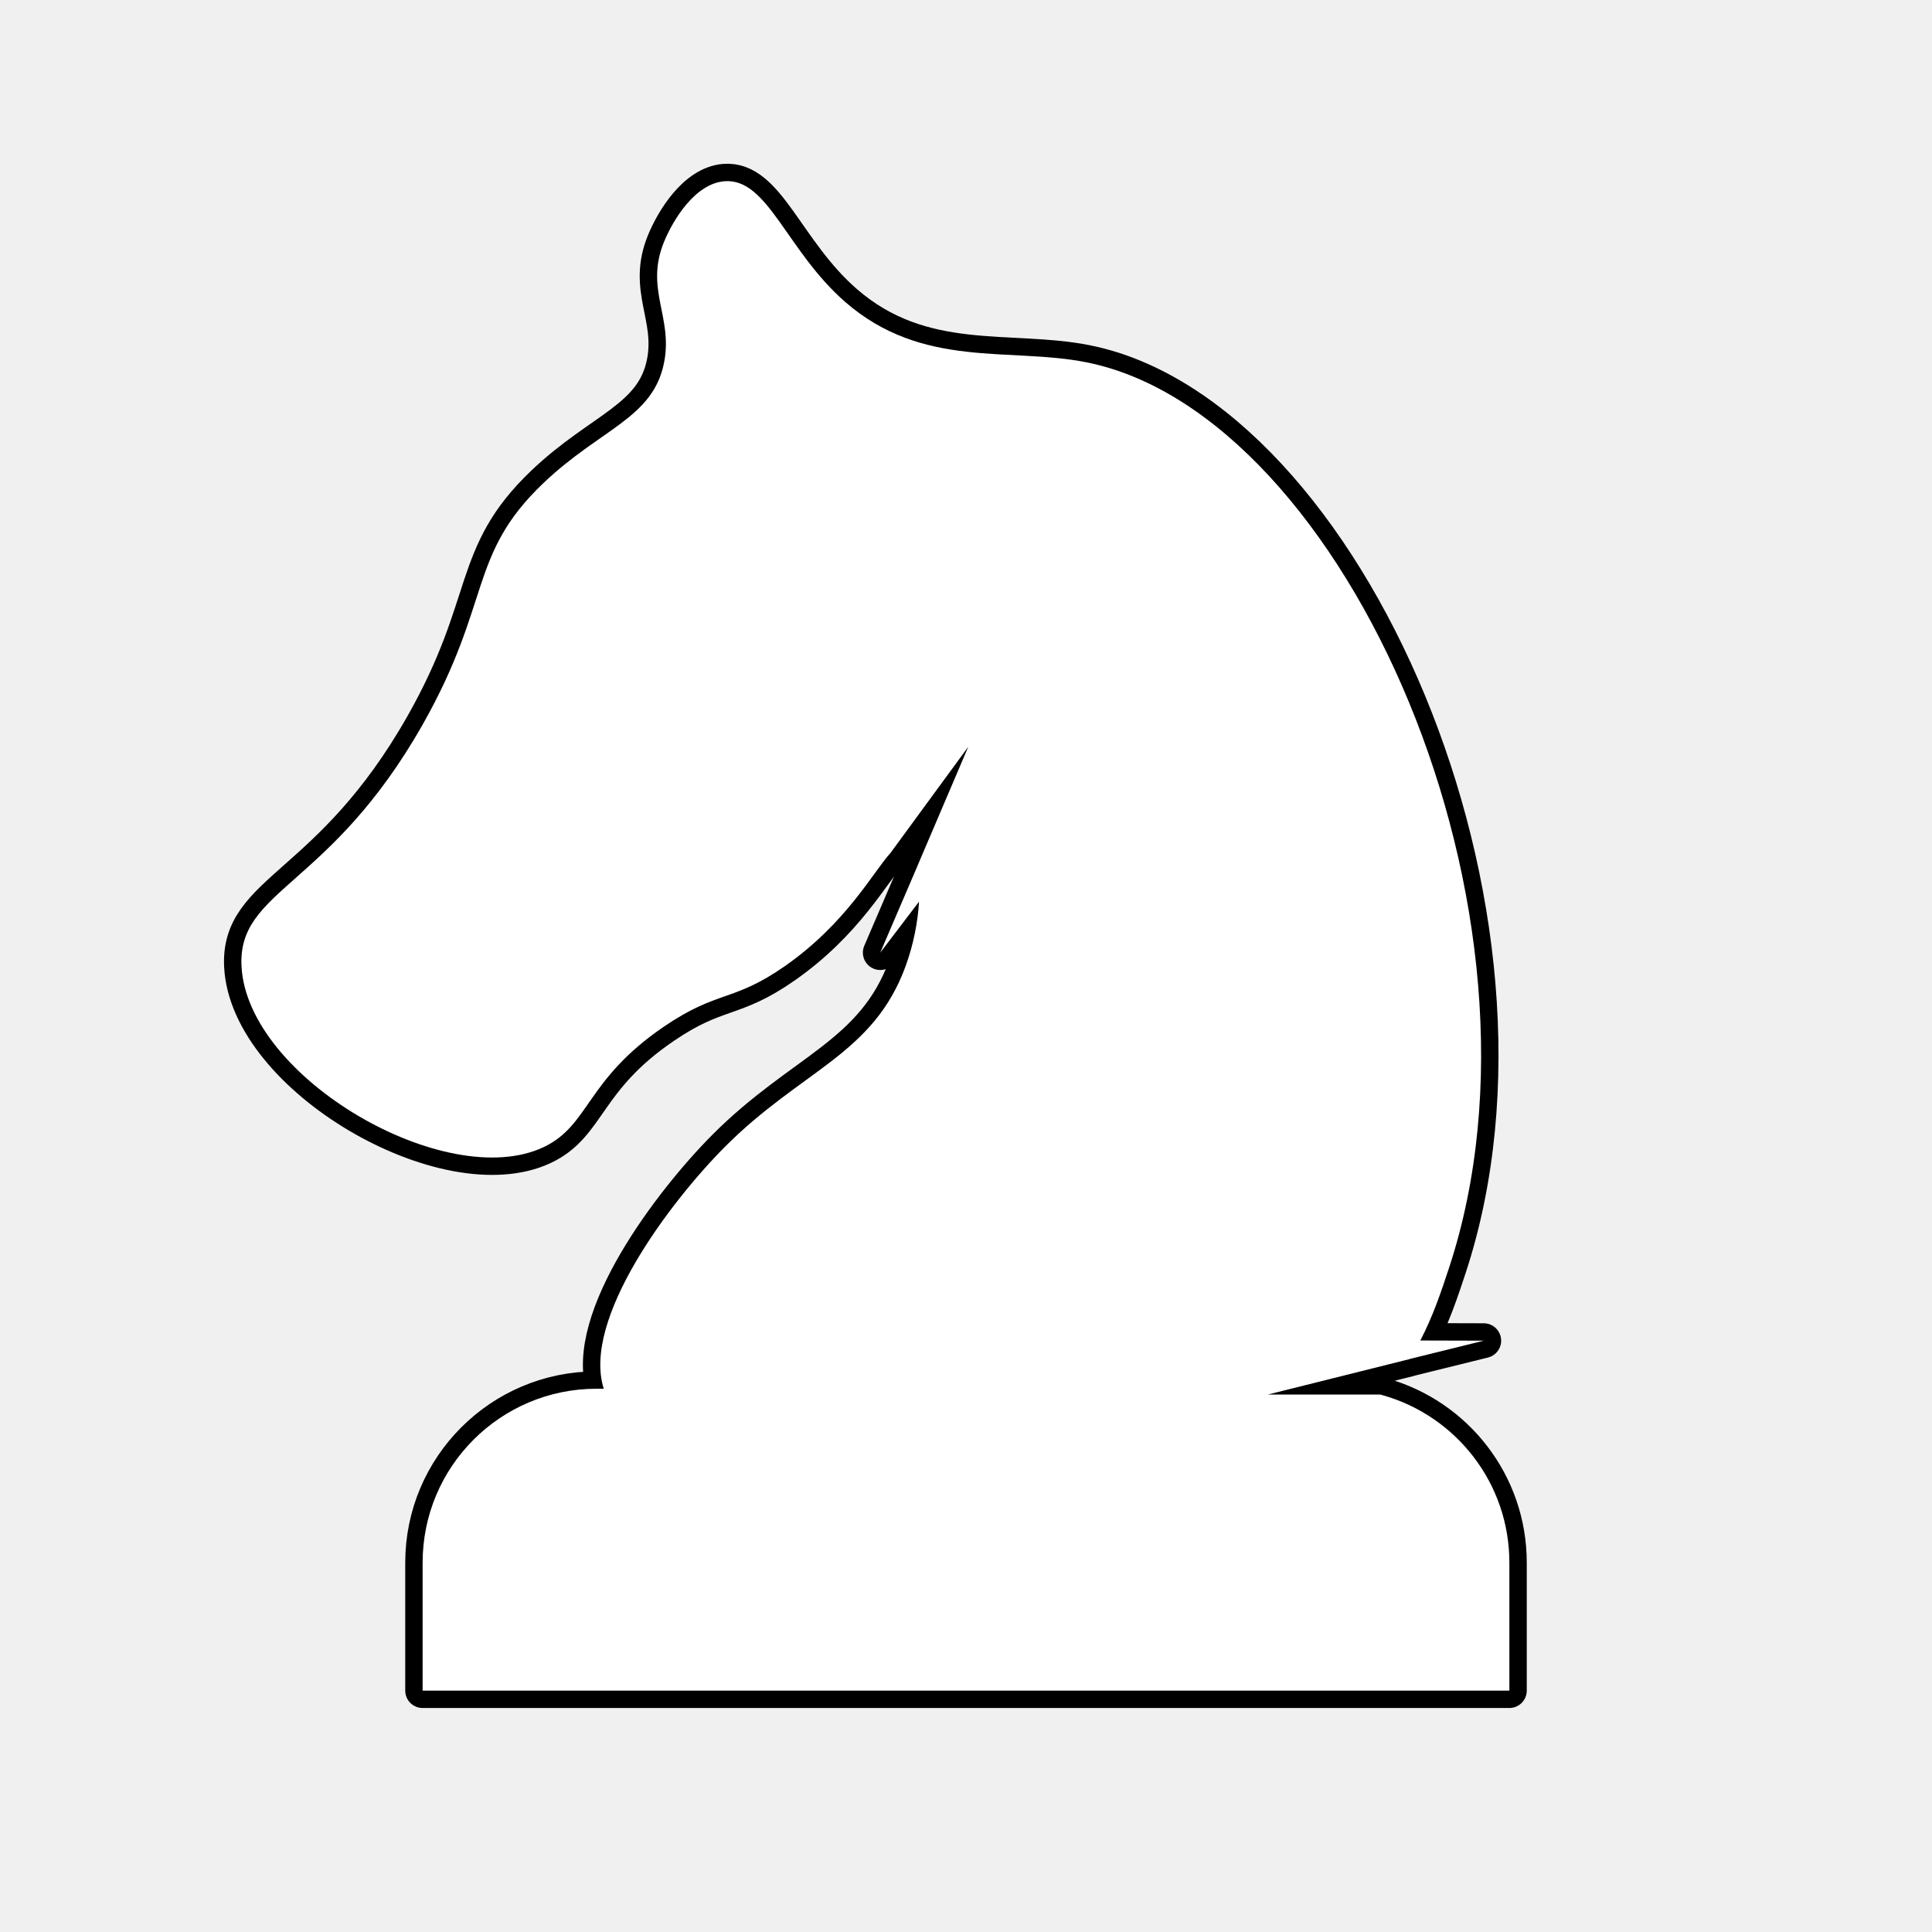
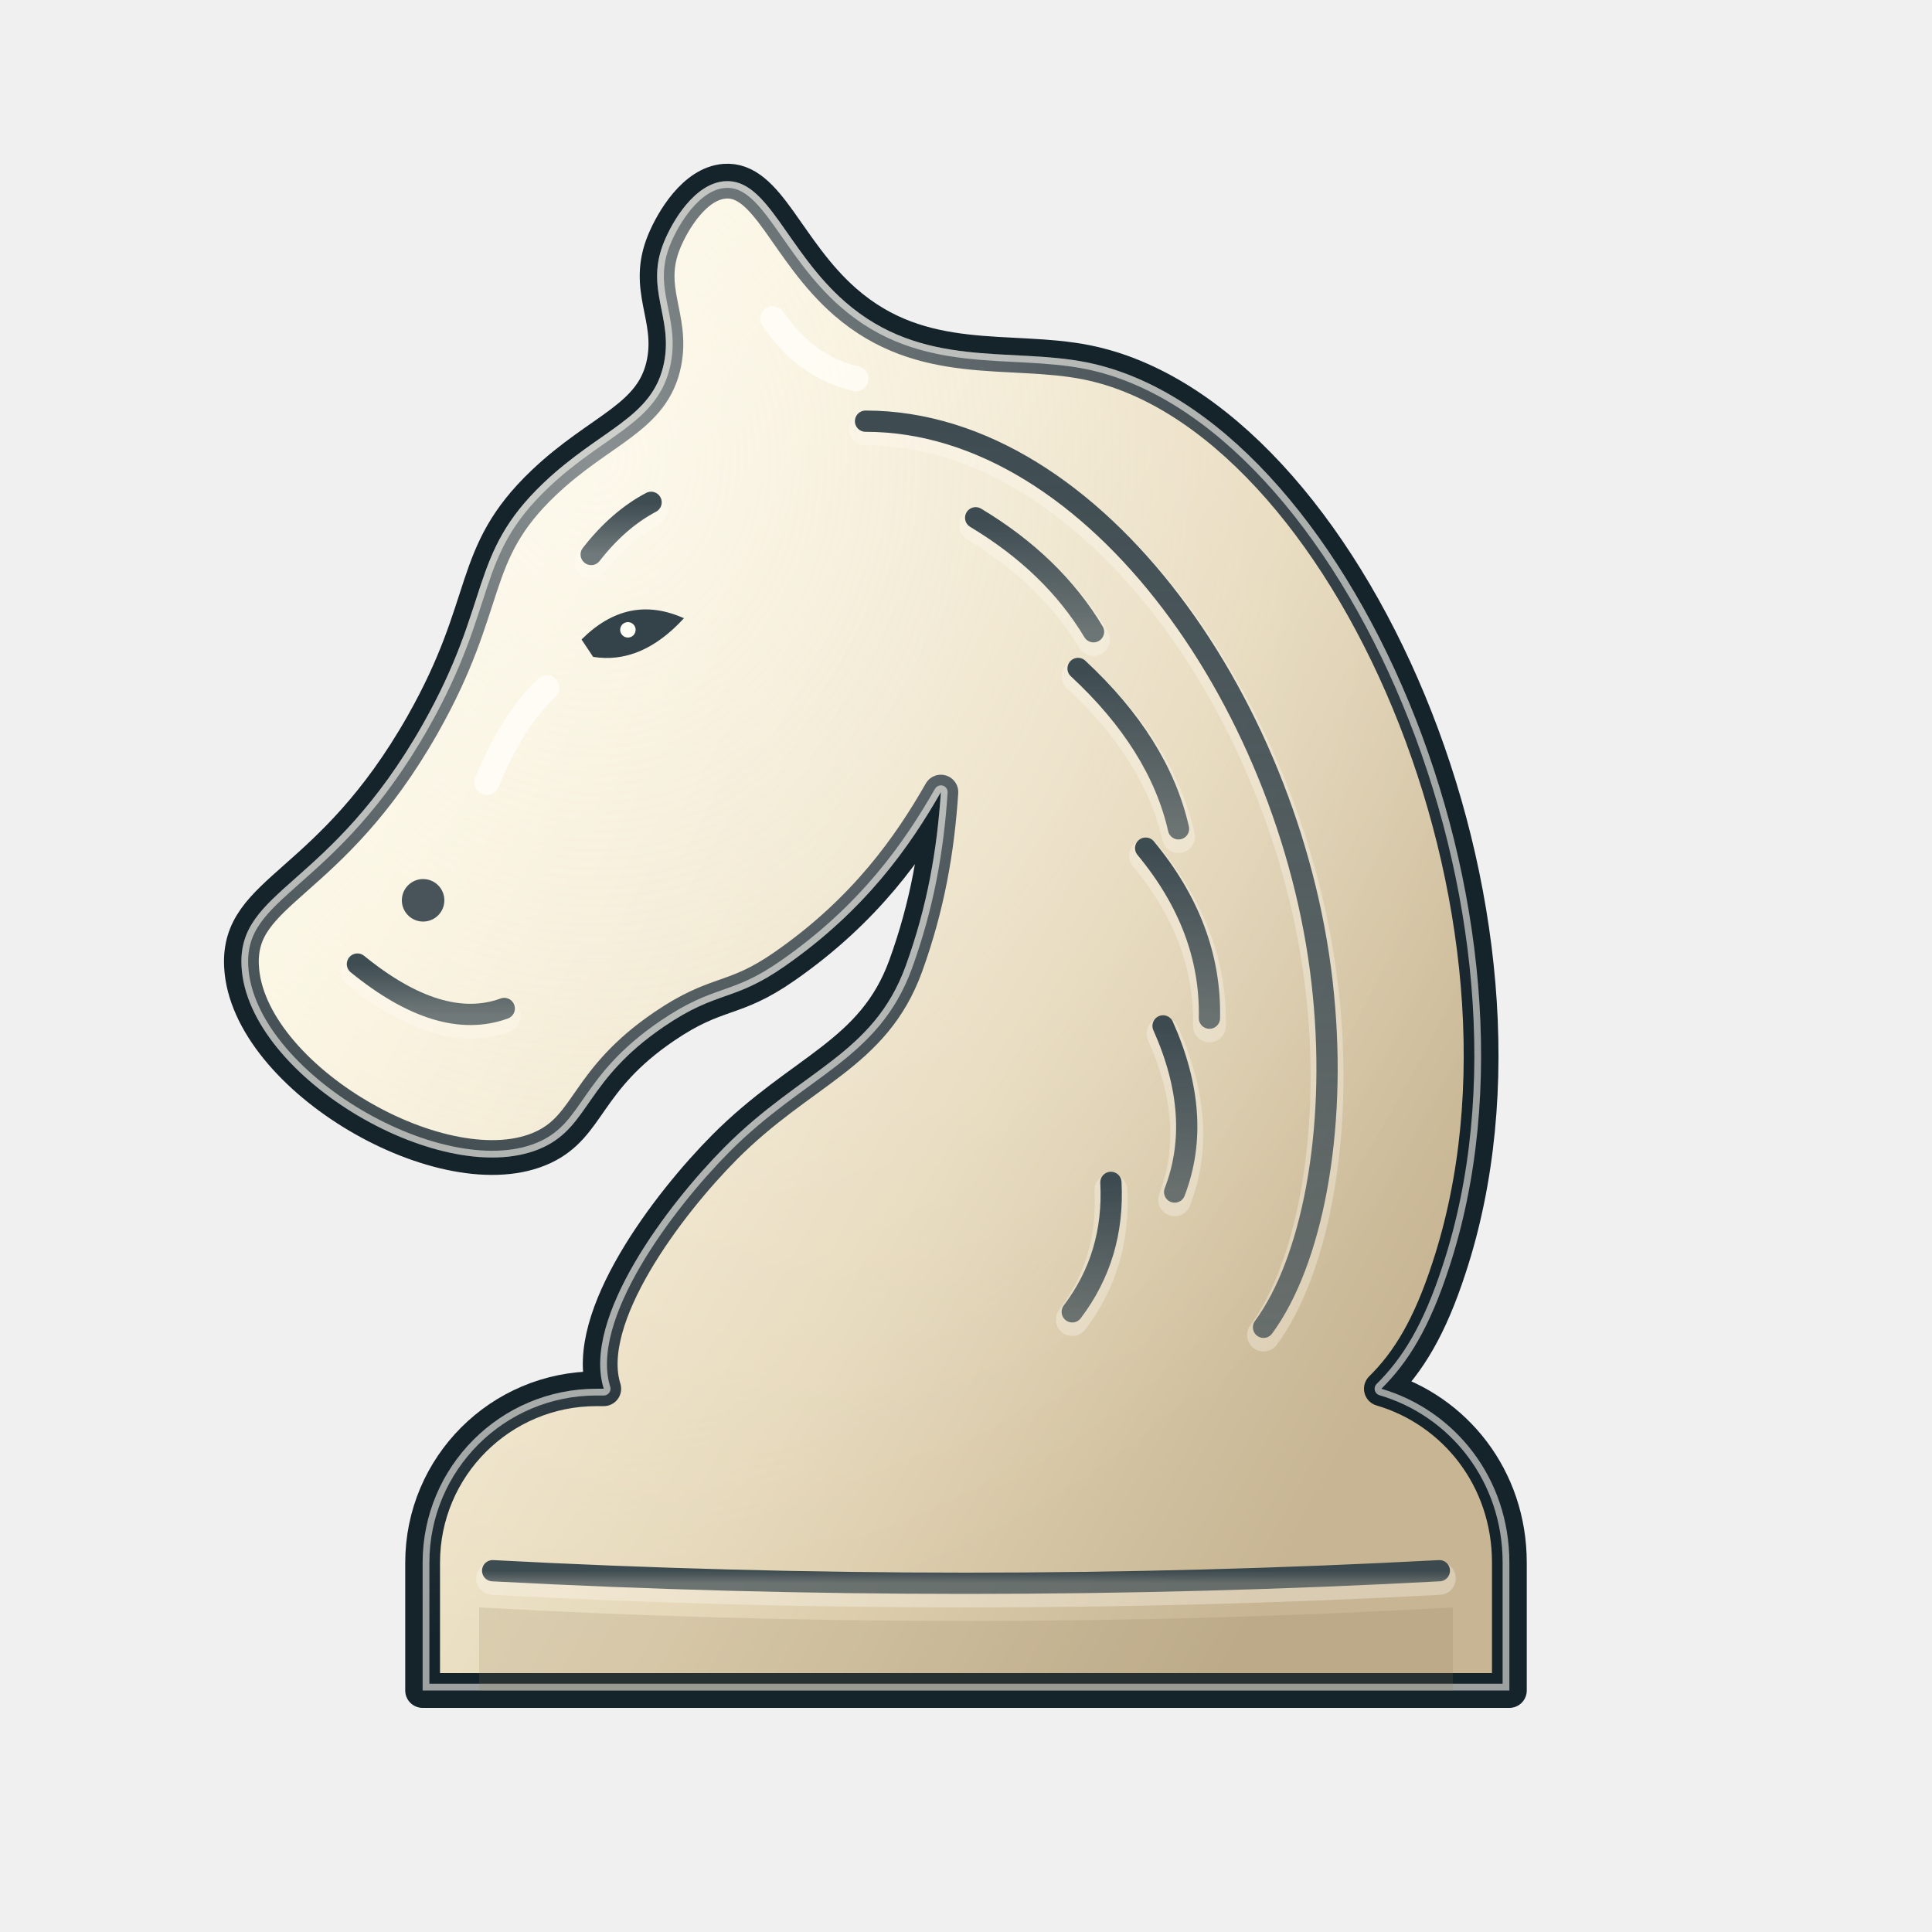
- <svg xmlns="http://www.w3.org/2000/svg" viewBox="0 0 1000 1000" x="0px" y="0px">
-   <defs id="defs1">
-     <style id="style1">.cls-1{fill:none;}.cls-2{clip-path:url(#a);}</style>
-     <clipPath id="a">
-       <rect class="cls-1" x="-2217.87" y="256.91" width="937.5" height="937.5" id="rect1" />
+ <svg xmlns="http://www.w3.org/2000/svg" viewBox="0 0 1000 1000" role="img" aria-labelledby="sculpted-wn-title sculpted-wn-desc">
+   <defs>
+     <linearGradient id="sculpted-wn-body" x1="0" y1="0" x2="1" y2="0.65">
+       <stop offset="0" stop-color="#fffef5" />
+       <stop offset=".3" stop-color="#f9f2dc" />
+       <stop offset=".68" stop-color="#e5d7b8" />
+       <stop offset="1" stop-color="#c7b593" />
+     </linearGradient>
+     <radialGradient id="sculpted-wn-light" cx=".28" cy=".18" r=".8">
+       <stop stop-color="#fffef8" stop-opacity=".5" />
+       <stop offset="1" stop-color="#fffef8" stop-opacity="0" />
+     </radialGradient>
+     <linearGradient id="sculpted-wn-groove" x1="0" y1="0" x2="0" y2="1">
+       <stop stop-color="#34434a" stop-opacity=".95" />
+       <stop offset="1" stop-color="#34434a" stop-opacity=".7" />
+     </linearGradient>
+     <clipPath id="sculpted-wn-clip">
+       <path d="M218.75 875V808.81C218.75 759.11 259.04 718.81 308.75 718.81H312.5C301 682 346 623 375 593.81C414.89 553.7 452.02 545.95 468.75 500.06C480 469 485 440 487 410C471 438 448 471 406.25 500.06C379.41 518.82 371.71 512.29 343.75 531.31C302.98 559.05 305.28 582.52 281.25 593.81C230.85 617.49 127.85 557.85 125 500.06C123.03 460.15 170.73 459.77 218.75 375.06C254.79 311.47 242.17 287.32 281.25 250.06C310.88 221.81 338.11 216.51 343.75 187.56C348.36 163.9 333.64 149.57 343.75 125.06C348.26 114.11 359.61 95.03 375 93.81C397.45 92.03 407.06 129.79 437.5 156.31C477.58 191.23 522.67 179.55 562.5 187.56C696.82 214.56 810.35 473.23 750 656.31C740 687 729 705 715 718.81C753 730 781.25 765 781.25 808.81V875Z" />
    </clipPath>
  </defs>
-   <path d="M716.24,721.81c-.12,.14-.23,.27-.36,.41-.5-.14-1-.28-1.51-.41h1.87Z" id="path1" />
-   <path d="M781.25,808.81v66.25H218.75v-66.25c0-49.7,40.29-90,90-90h3.75c-11.45-36.22,34.64-96.99,62.5-125,39.89-40.11,77.02-47.86,93.75-93.75,4.13-11.32,6.34-23.11,6.94-33.37l-20.07,26.38,19.18-44.67s-.01-.02-.01-.03l26.4-61.86-40.22,54.91-.02,.03c-9.12,10.01-22.88,36.37-54.7,58.61-26.84,18.76-34.54,12.23-62.5,31.25-40.77,27.74-38.47,51.21-62.5,62.5-50.4,23.68-153.4-35.96-156.25-93.75-1.97-39.91,45.73-40.29,93.75-125,36.04-63.59,23.42-87.74,62.5-125,29.63-28.25,56.86-33.55,62.5-62.5,4.61-23.66-10.11-37.99,0-62.5,4.51-10.95,15.86-30.03,31.25-31.25,22.45-1.78,32.06,35.98,62.5,62.5,40.08,34.92,85.17,23.24,125,31.25,134.32,27,247.85,285.67,187.5,468.75-4.14,12.55-8.3,24.93-14.84,37.53l32.83,.09-38.23,9.45s-.03,.04-.04,.06l-61.47,15.37-12,3h58.12c.51,.13,1.01,.27,1.51,.41,37.73,10.71,65.37,45.43,65.37,86.59Z" id="path2" style="fill:#ffffff;stroke:#000000;stroke-opacity:1;stroke-width:18;stroke-dasharray:none;stroke-linejoin:round;paint-order:stroke fill markers" />
+   <path d="M218.75 875V808.81C218.75 759.11 259.04 718.81 308.75 718.81H312.5C301 682 346 623 375 593.81C414.89 553.7 452.02 545.95 468.75 500.06C480 469 485 440 487 410C471 438 448 471 406.25 500.06C379.41 518.82 371.71 512.29 343.75 531.31C302.98 559.05 305.28 582.52 281.25 593.81C230.85 617.49 127.85 557.85 125 500.06C123.03 460.15 170.73 459.77 218.75 375.06C254.79 311.47 242.17 287.32 281.25 250.06C310.88 221.81 338.11 216.51 343.75 187.56C348.36 163.9 333.64 149.57 343.75 125.06C348.26 114.11 359.61 95.03 375 93.81C397.45 92.03 407.06 129.79 437.5 156.31C477.58 191.23 522.67 179.55 562.5 187.56C696.82 214.56 810.35 473.23 750 656.31C740 687 729 705 715 718.81C753 730 781.25 765 781.25 808.81V875Z" fill="url(#sculpted-wn-body)" stroke="#15232b" stroke-width="18" stroke-linejoin="round" />
+   <g clip-path="url(#sculpted-wn-clip)">
+     <path d="M218.75 875V808.81C218.75 759.11 259.04 718.81 308.75 718.81H312.5C301 682 346 623 375 593.81C414.89 553.7 452.02 545.95 468.75 500.06C480 469 485 440 487 410C471 438 448 471 406.25 500.06C379.41 518.82 371.71 512.29 343.75 531.31C302.98 559.05 305.28 582.52 281.25 593.81C230.85 617.49 127.85 557.85 125 500.06C123.03 460.15 170.73 459.77 218.75 375.06C254.79 311.47 242.17 287.32 281.25 250.06C310.88 221.81 338.11 216.51 343.75 187.56C348.36 163.9 333.64 149.57 343.75 125.06C348.26 114.11 359.61 95.03 375 93.81C397.45 92.03 407.06 129.79 437.5 156.31C477.58 191.23 522.67 179.55 562.5 187.56C696.82 214.56 810.35 473.23 750 656.31C740 687 729 705 715 718.81C753 730 781.25 765 781.25 808.81V875Z" fill="url(#sculpted-wn-light)" />
+     <path d="M218.75 875V808.81C218.75 759.11 259.04 718.81 308.75 718.81H312.5C301 682 346 623 375 593.81C414.89 553.7 452.02 545.95 468.75 500.06C480 469 485 440 487 410C471 438 448 471 406.25 500.06C379.41 518.82 371.71 512.29 343.75 531.31C302.98 559.05 305.28 582.52 281.25 593.81C230.85 617.49 127.85 557.85 125 500.06C123.03 460.15 170.73 459.77 218.75 375.06C254.79 311.47 242.17 287.32 281.25 250.06C310.88 221.81 338.11 216.51 343.75 187.56C348.36 163.9 333.64 149.57 343.75 125.06C348.26 114.11 359.61 95.03 375 93.81C397.45 92.03 407.06 129.79 437.5 156.31C477.58 191.23 522.67 179.55 562.5 187.56C696.82 214.56 810.35 473.23 750 656.31C740 687 729 705 715 718.81C753 730 781.25 765 781.25 808.81V875Z" fill="none" stroke="#fffdf4" stroke-width="7" stroke-linejoin="round" opacity=".58" />
+     <path d="M248 832Q500 846 752 832V882H248Z" fill="#8b7755" opacity=".17" />
+     <g fill="none" stroke="#fffdf4" stroke-width="17" stroke-linecap="round" stroke-linejoin="round" opacity=".32" transform="translate(0 4)">
+       <path d="M448 218C568 218 671 369 685 515C692 586 679 653 654 687" />
+       <path d="M505 268Q545 292 566 327" />
+       <path d="M558 346Q600 385 610 429" />
+       <path d="M593 439Q627 480 626 527" />
+       <path d="M602 531Q623 578 608 617" />
+       <path d="M575 612Q577 650 555 679" />
+       <path d="M185 499Q228 534 261 522" />
+       <path d="M306 287Q320 269 337 260" />
+       <path d="M255 813Q500 826 745 813" />
+     </g>
+     <g fill="none" stroke="url(#sculpted-wn-groove)" stroke-width="11" stroke-linecap="round" stroke-linejoin="round">
+       <path d="M448 218C568 218 671 369 685 515C692 586 679 653 654 687" />
+       <path d="M505 268Q545 292 566 327" />
+       <path d="M558 346Q600 385 610 429" />
+       <path d="M593 439Q627 480 626 527" />
+       <path d="M602 531Q623 578 608 617" />
+       <path d="M575 612Q577 650 555 679" />
+       <path d="M185 499Q228 534 261 522" />
+       <path d="M306 287Q320 269 337 260" />
+       <path d="M255 813Q500 826 745 813" />
+     </g>
+     <path d="M400 165Q417 190 443 196M252 405Q265 373 283 356" fill="none" stroke="#fffef8" stroke-width="13" stroke-linecap="round" opacity=".8" />
+     <path d="M301 331Q325 307 354 320Q332 344 307 340Z" fill="#34434a" />
+     <circle cx="325" cy="326" r="4" fill="#fffef5" />
+     <circle cx="219" cy="466" r="11" fill="#34434a" opacity=".9" />
+   </g>
</svg>
